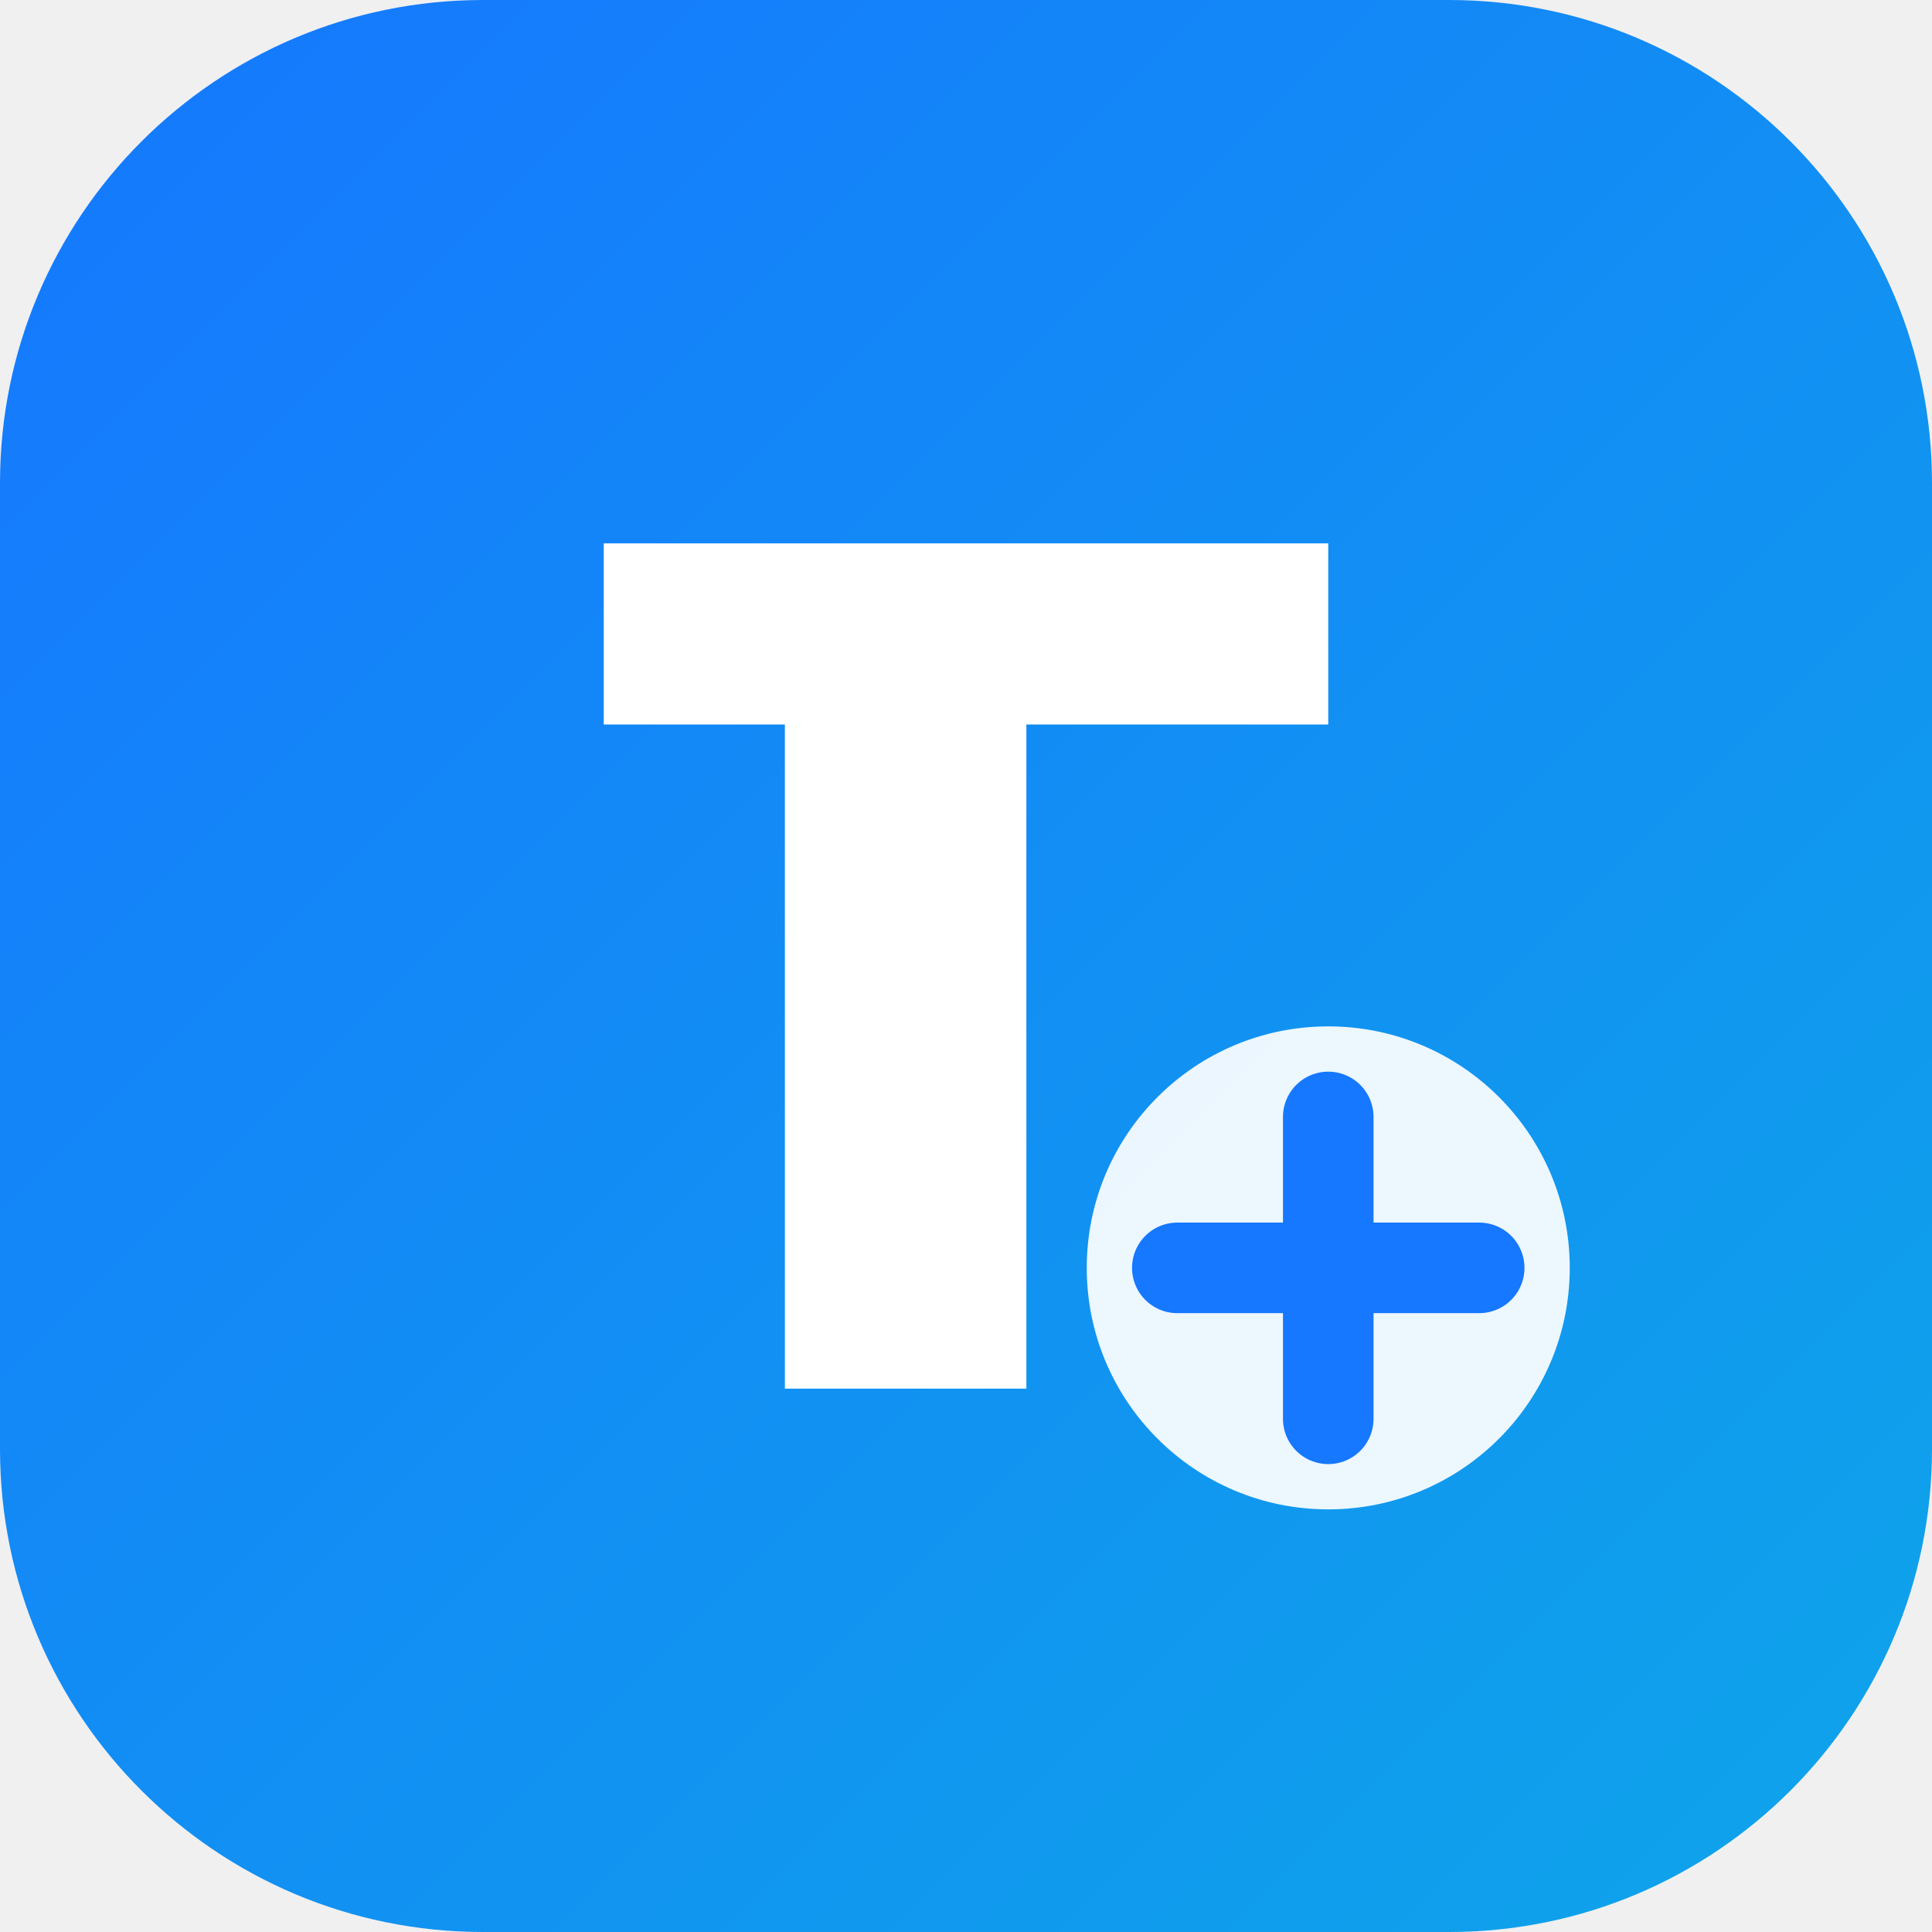
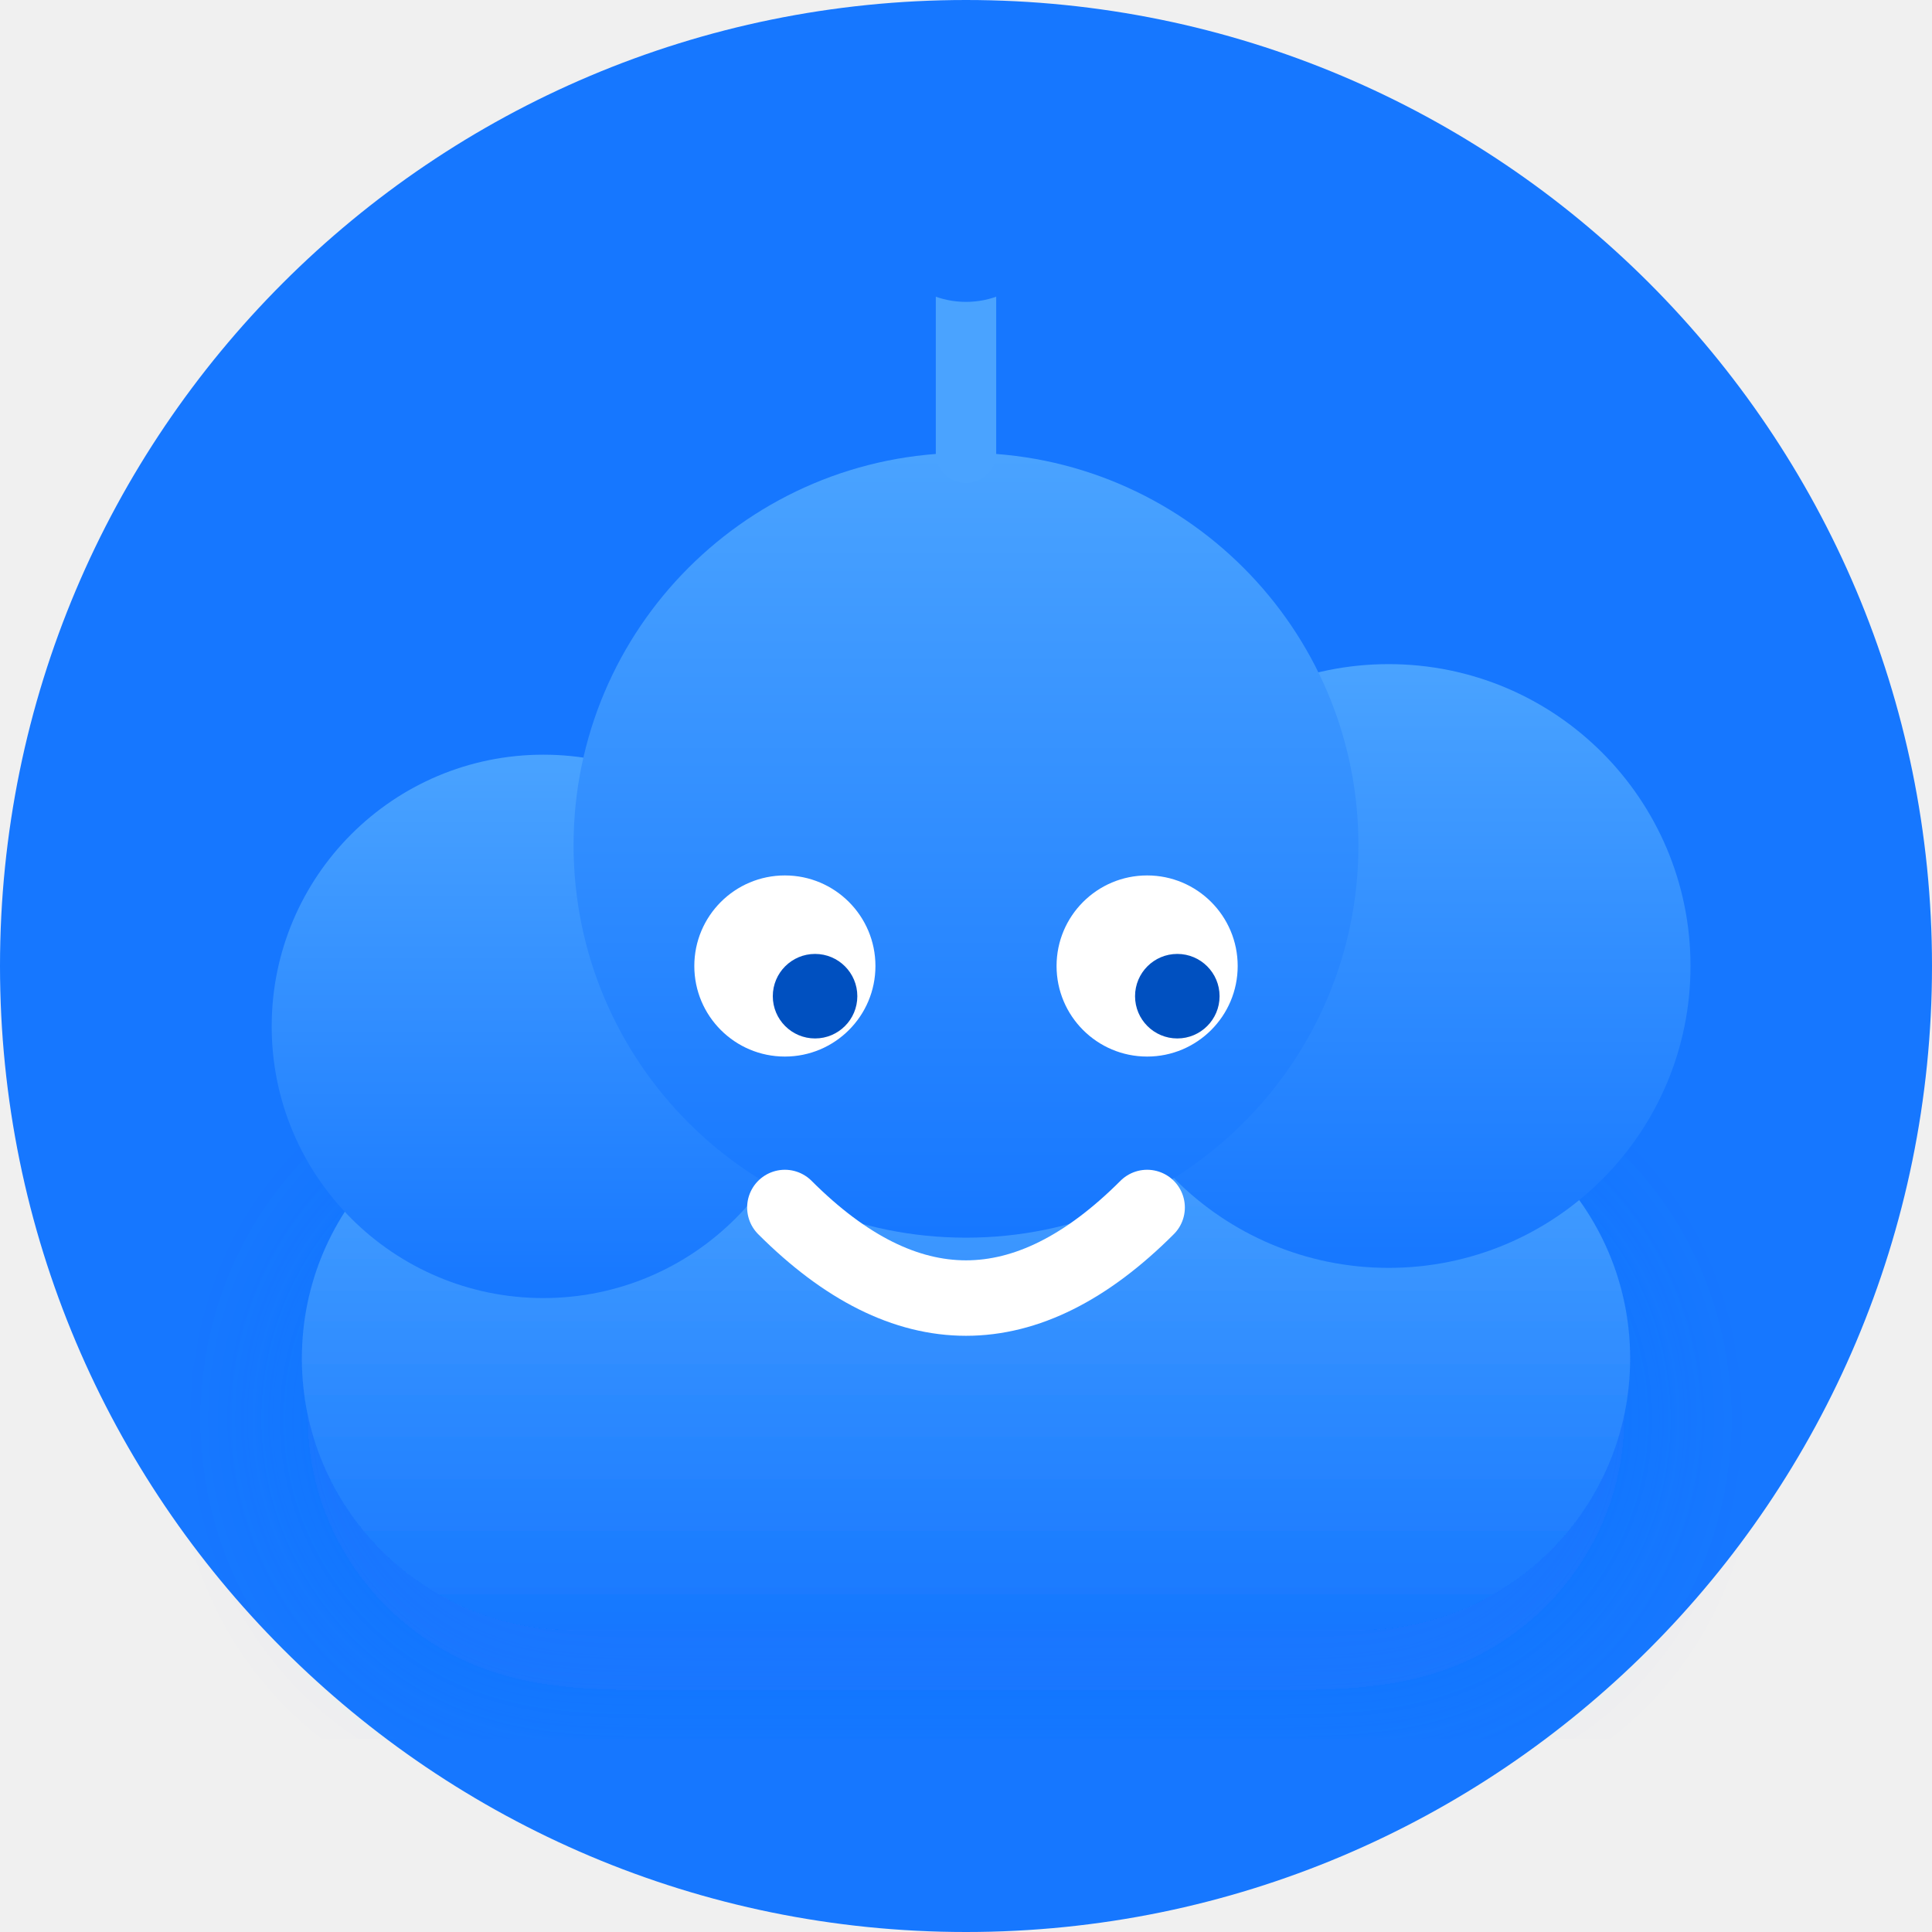
- <svg xmlns="http://www.w3.org/2000/svg" viewBox="0 0 64 64" role="img" aria-labelledby="title">
+ <svg xmlns="http://www.w3.org/2000/svg" viewBox="0 0 64 64" role="img" aria-labelledby="title-xiaoyu">
  <defs>
-     <linearGradient id="bg" x1="0" y1="0" x2="1" y2="1">
-       <stop offset="0%" stop-color="#1677ff" />
-       <stop offset="100%" stop-color="#0ea5e9" />
+     <linearGradient id="cloudGrad" x1="0" y1="0" x2="0" y2="1">
+       <stop offset="0%" stop-color="#4aa3ff" />
+       <stop offset="100%" stop-color="#1677ff" />
    </linearGradient>
+     <filter id="glow" x="-20%" y="-20%" width="140%" height="140%">
+       <feDropShadow dx="0" dy="2" stdDeviation="2" flood-color="#1677ff" flood-opacity="0.35" />
+     </filter>
  </defs>
-   <rect width="64" height="64" rx="16" fill="url(#bg)" />
-   <path d="M20 18h24v6H34v22h-8V24H20z" fill="#ffffff" />
-   <circle cx="44" cy="42" r="8" fill="#ffffff" opacity="0.92" />
-   <path d="M44 37v10M39 42h10" stroke="#1677ff" stroke-width="3" stroke-linecap="round" />
+   <circle cx="32" cy="32" r="32" fill="#1677ff" />
+   <rect x="10" y="36" width="44" height="18" rx="9" fill="url(#cloudGrad)" filter="url(#glow)" />
+   <circle cx="18" cy="34" r="9" fill="url(#cloudGrad)" />
+   <circle cx="46" cy="32" r="10" fill="url(#cloudGrad)" />
+   <circle cx="32" cy="28" r="13" fill="url(#cloudGrad)" />
+   <circle cx="26" cy="32" r="3" fill="#ffffff" />
+   <circle cx="38" cy="32" r="3" fill="#ffffff" />
+   <circle cx="27" cy="33" r="1.4" fill="#0050c0" />
+   <circle cx="39" cy="33" r="1.4" fill="#0050c0" />
+   <path d="M26 40 Q32 46 38 40" stroke="#ffffff" stroke-width="2.5" stroke-linecap="round" fill="none" />
+   <line x1="32" y1="15" x2="32" y2="9" stroke="#4aa3ff" stroke-width="2" stroke-linecap="round" />
+   <circle cx="32" cy="7" r="3" fill="#1677ff" />
</svg>
